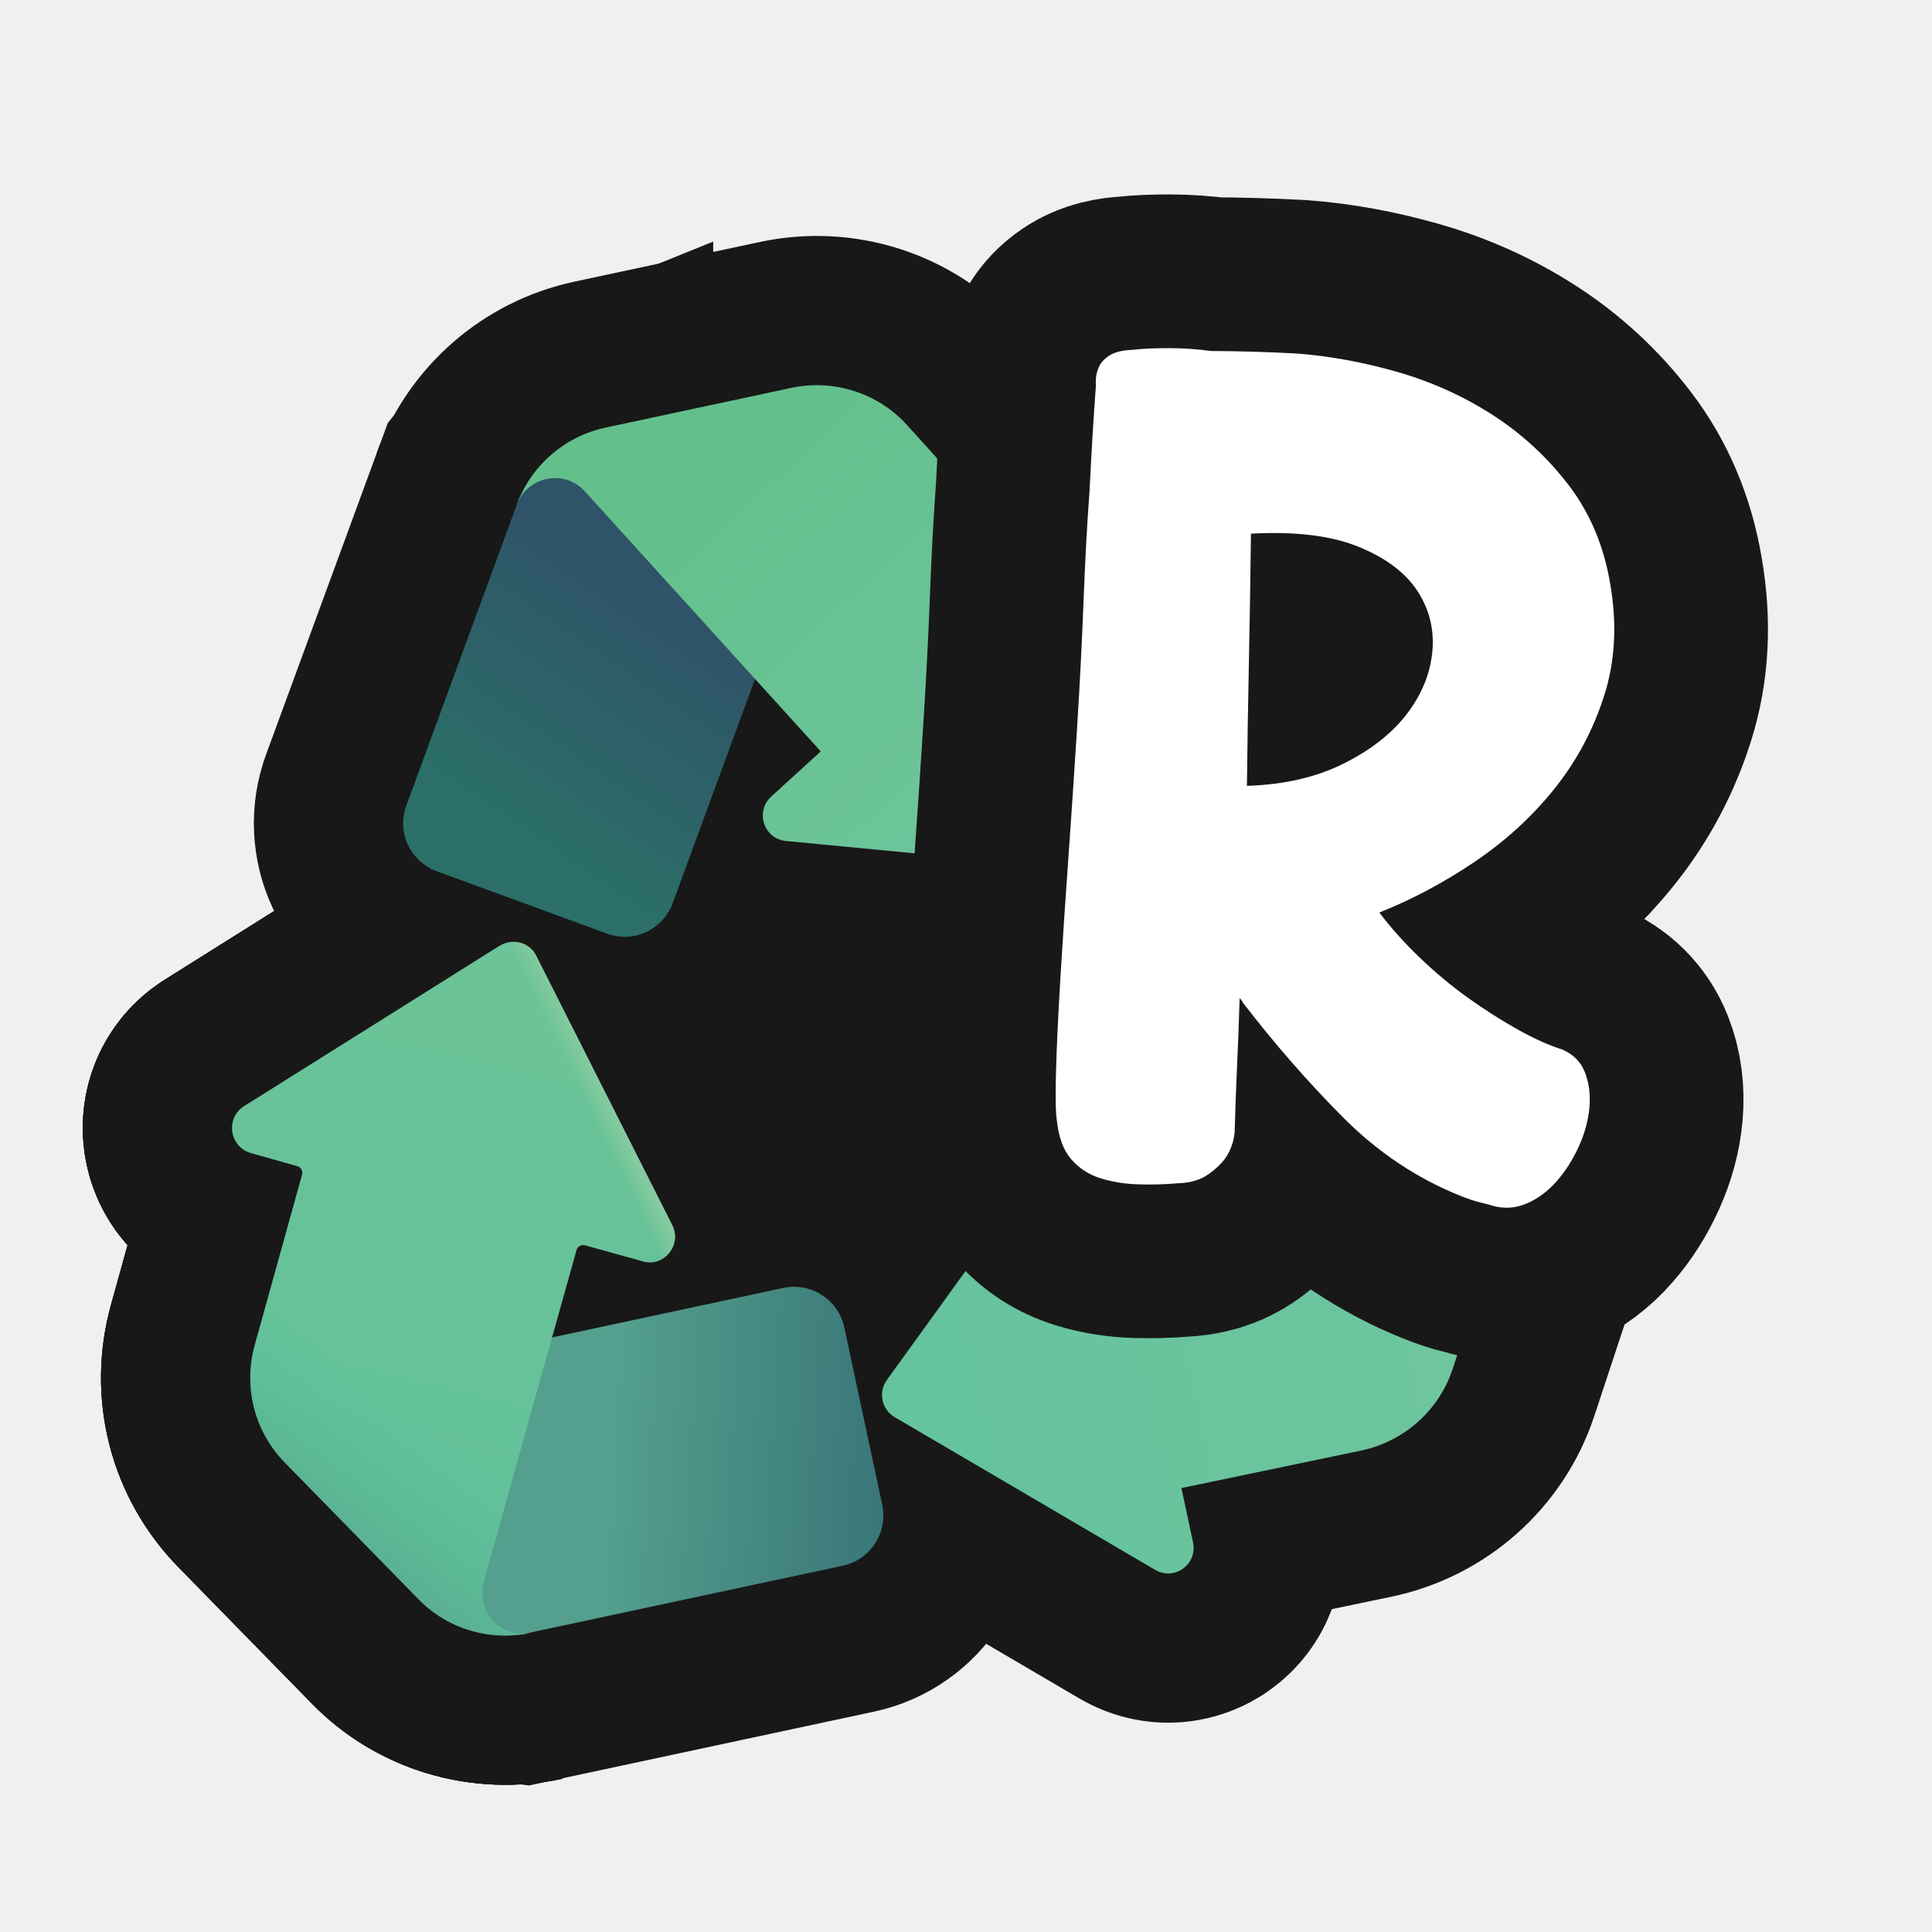
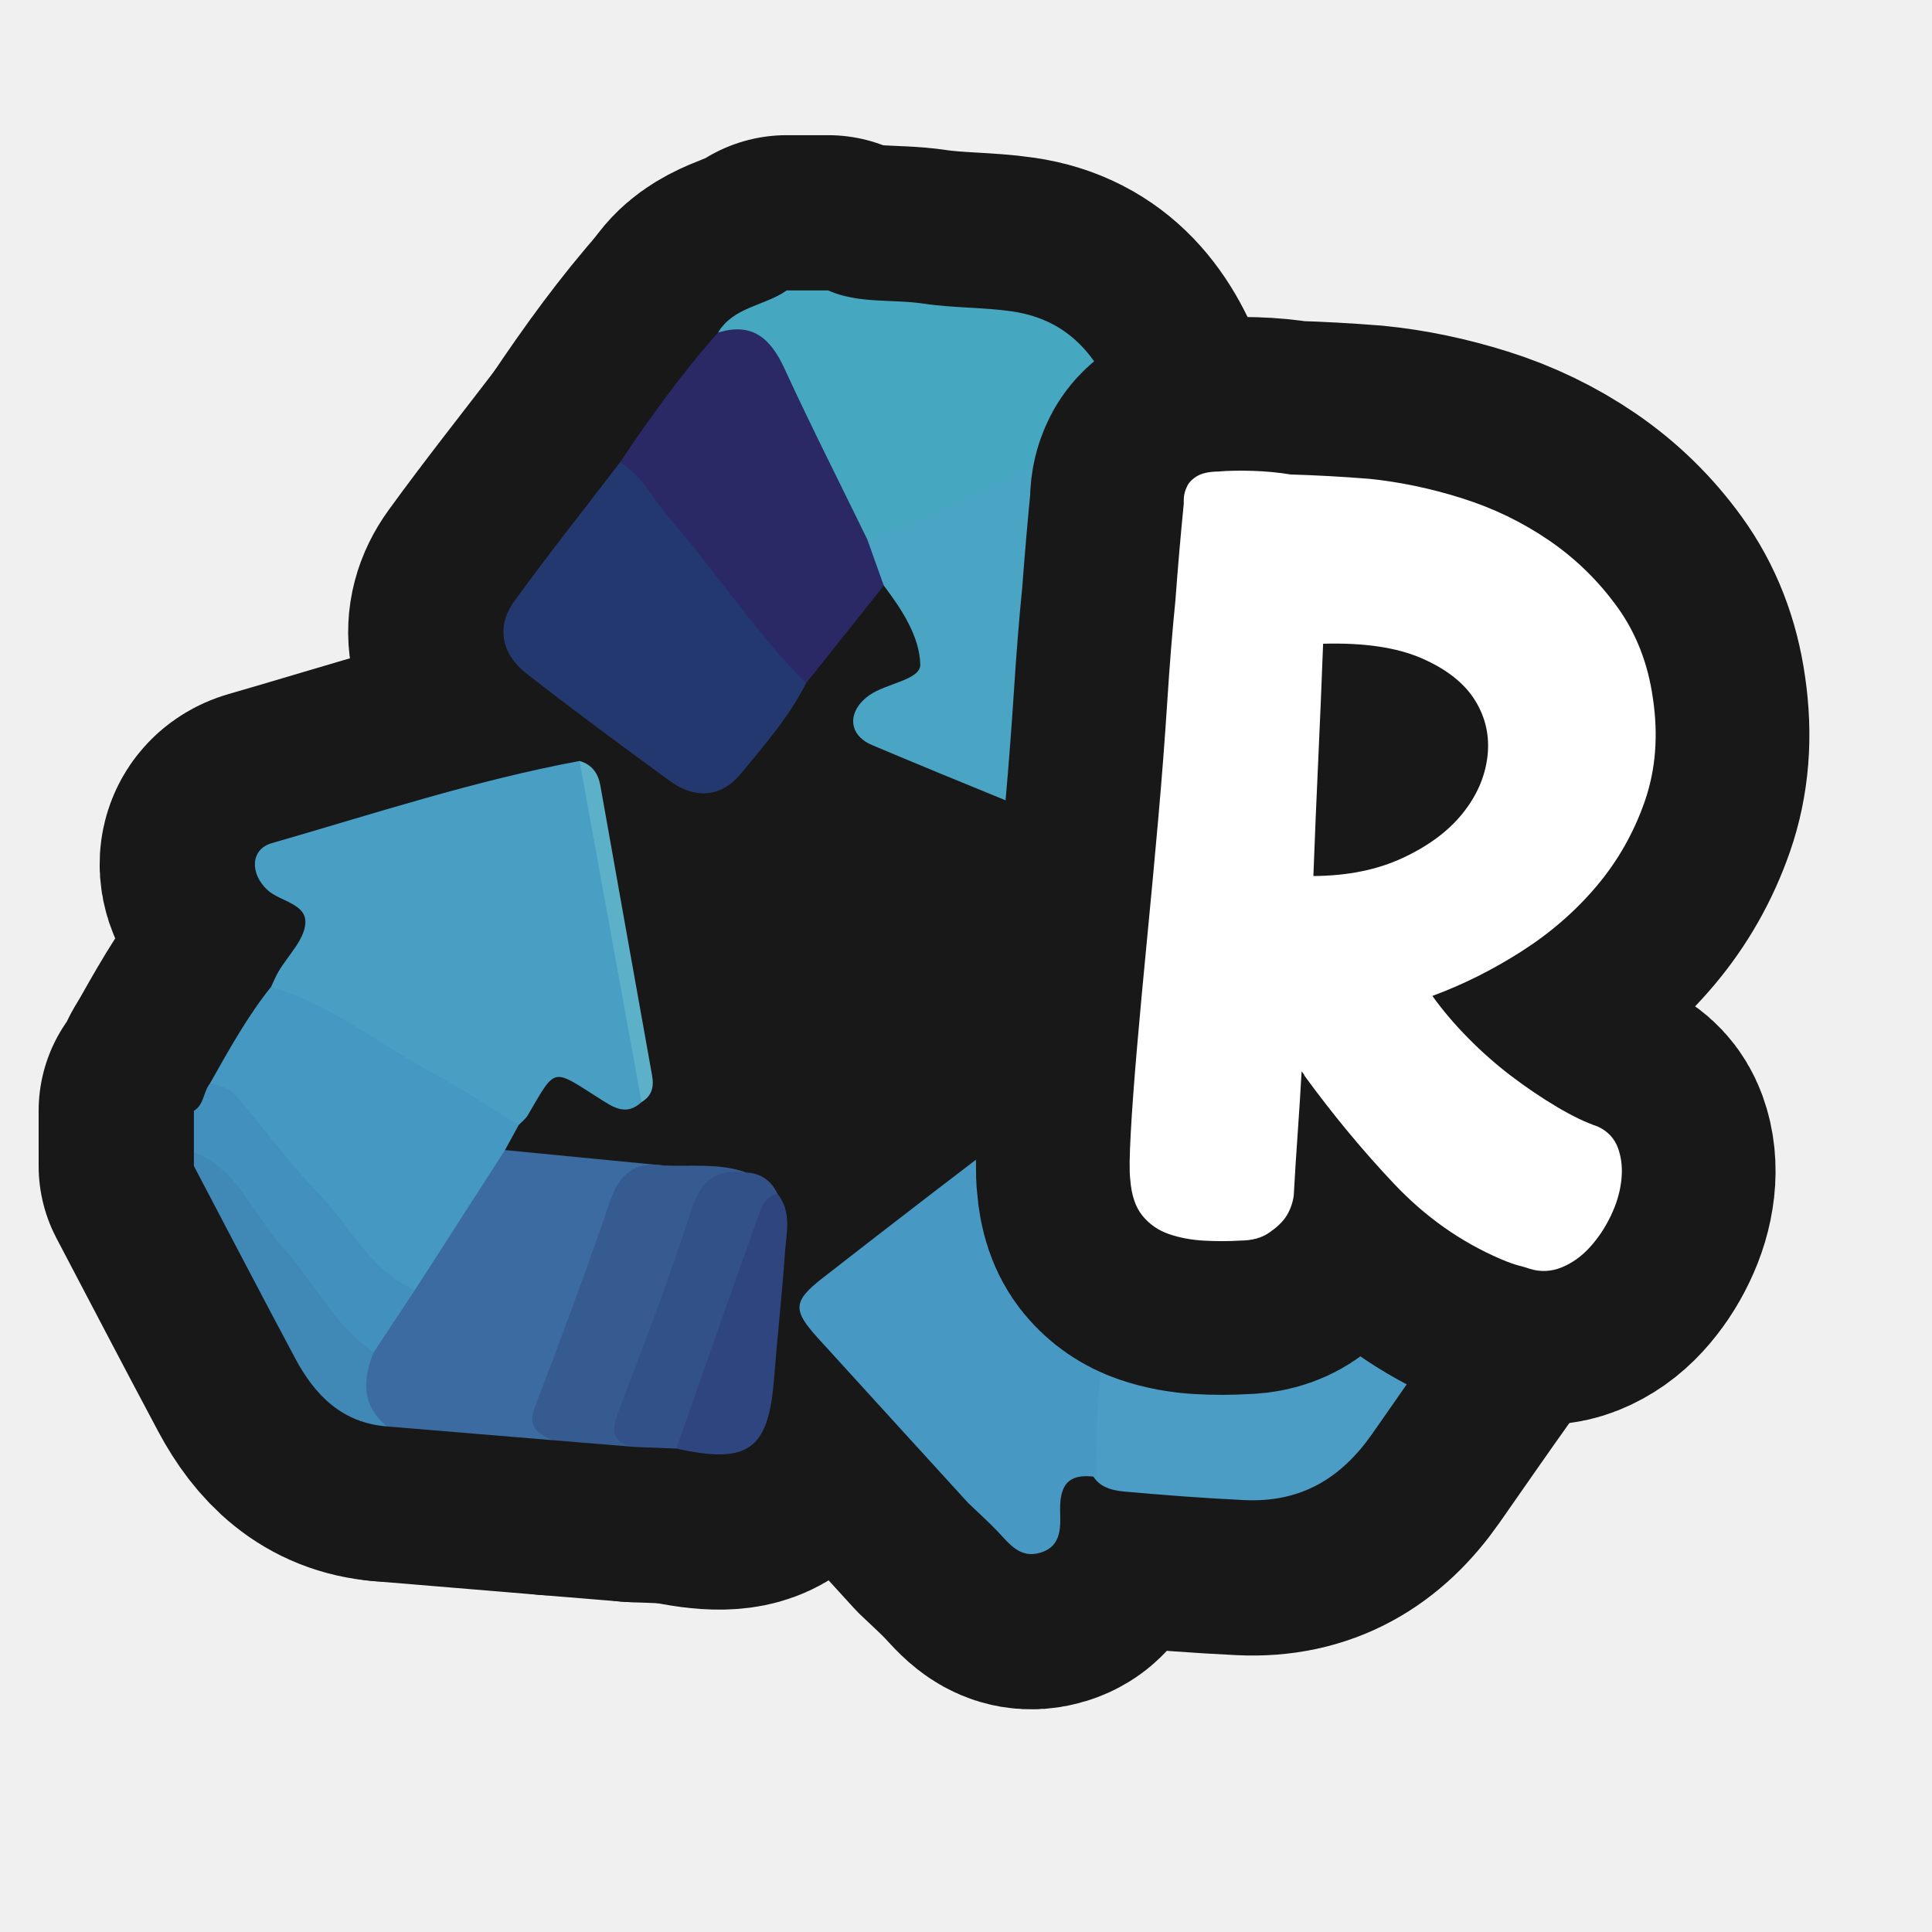
- <svg xmlns="http://www.w3.org/2000/svg" xmlns:xlink="http://www.w3.org/1999/xlink" id="Pattern" viewBox="0 0 280 280">
-   <defs>
-     <linearGradient id="linear-gradient" x1="4925.562" y1="-1958.932" x2="4973.673" y2="-1972.319" gradientTransform="translate(-5137.866 -673.9246) rotate(-12.07532) scale(1 -1)" gradientUnits="userSpaceOnUse">
-       <stop offset="0" stop-color="#549f8d" />
-       <stop offset="1" stop-color="#326c73" />
-     </linearGradient>
-     <linearGradient id="linear-gradient-2" x1="5044.438" y1="-1944.42" x2="5019.26" y2="-1890.804" gradientTransform="translate(-5137.866 -673.9246) rotate(-12.07532) scale(1 -1)" gradientUnits="userSpaceOnUse">
-       <stop offset="0" stop-color="#1f6d53" />
-       <stop offset="1" stop-color="#318371" />
-     </linearGradient>
-     <linearGradient id="linear-gradient-3" x1="4967.356" y1="-1831.598" x2="4930.54" y2="-1866.322" gradientTransform="translate(-5137.866 -673.9246) rotate(-12.07532) scale(1 -1)" gradientUnits="userSpaceOnUse">
-       <stop offset=".215" stop-color="#2f5368" />
-       <stop offset="1" stop-color="#2b6f68" />
-     </linearGradient>
-     <linearGradient id="linear-gradient-4" x1="4924.145" y1="-1888.905" x2="4887.117" y2="-1966.514" gradientTransform="translate(-5137.866 -673.9246) rotate(-12.07532) scale(1 -1)" gradientUnits="userSpaceOnUse">
-       <stop offset="0" stop-color="#6cc397" />
-       <stop offset="1" stop-color="#61c19b" />
-     </linearGradient>
-     <linearGradient id="linear-gradient-5" x1="4873.748" y1="-1959.021" x2="4893.891" y2="-1941.85" gradientTransform="translate(-5137.866 -673.9246) rotate(-12.07532) scale(1 -1)" gradientUnits="userSpaceOnUse">
-       <stop offset="0" stop-color="#5ba48b" />
-       <stop offset="1" stop-color="#53be98" stop-opacity="0" />
-     </linearGradient>
-     <linearGradient id="linear-gradient-6" x1="4941.721" y1="-1926.143" x2="4937.5" y2="-1927.18" gradientTransform="translate(-5137.866 -673.9246) rotate(-12.07532) scale(1 -1)" gradientUnits="userSpaceOnUse">
-       <stop offset=".263" stop-color="#85cb9e" />
-       <stop offset="1" stop-color="#85cb9e" stop-opacity="0" />
-     </linearGradient>
-     <linearGradient id="linear-gradient-7" x1="5053.334" y1="-1959.169" x2="4975.429" y2="-1959.169" gradientTransform="translate(-5137.866 -673.9246) rotate(-12.07532) scale(1 -1)" gradientUnits="userSpaceOnUse">
-       <stop offset="0" stop-color="#6fc59e" />
-       <stop offset="1" stop-color="#65c39e" />
-     </linearGradient>
-     <linearGradient id="linear-gradient-8" x1="5011.461" y1="-1885.103" x2="4971.821" y2="-1818.577" gradientTransform="translate(-5137.866 -673.9246) rotate(-12.07532) scale(1 -1)" gradientUnits="userSpaceOnUse">
-       <stop offset="0" stop-color="#6fc59e" />
-       <stop offset="1" stop-color="#63c08b" />
-     </linearGradient>
-   </defs>
+ <svg xmlns="http://www.w3.org/2000/svg" xmlns:xlink="http://www.w3.org/1999/xlink" id="Pattern" width="280" height="280" viewBox="0 0 280 280">
  <a xlink:href="https://www.notion.so/dmmnotes/reorganisation-18520766049a40c08e83899719c94f1d?pvs=4">
    <g>
-       <g id="symbol_recycling" data-name="symbol recycling">
+       <a xlink:href="https://www.notion.so/dmmnotes/Reorganisation-18520766049a40c08e83899719c94f1d?pvs=4">
        <g>
-           <path d="M74.216,195.136l-6.124,38.89,3.089,2.283,4.497.544,46.474-9.942c3.993-.854,6.566-4.827,5.711-8.82l-5.503-25.724c-.854-3.993-4.827-6.566-8.82-5.711l-39.34,8.416.014.065Z" fill="none" stroke="#181818" stroke-width="43.261" />
-           <path d="M180.409,177.004l37.368-12.512.553-3.815-1.607-4.311-30.24-36.724c-2.589-3.143-7.283-3.644-10.477-.976l-20.31,16.735c-3.143,2.589-3.644,7.283-.976,10.477l25.689,31.126Z" fill="none" stroke="#181818" stroke-width="43.261" />
-           <path d="M81.735,67.096l29.65,25.966-13.884,37.812c-1.432,3.866-5.659,5.865-9.525,4.433l-24.658-9.031c-3.866-1.432-5.865-5.659-4.433-9.525l16.392-44.646,2.867-3.557,3.591-1.453Z" fill="none" stroke="#181818" stroke-width="43.261" />
          <g>
-             <path d="M97.43,177.575l-19.716-39.044c-.972-1.983-3.436-2.619-5.311-1.465l-37.054,23.26c-2.707,1.743-2.101,5.857.97,6.775l6.76,1.909c.532.15.843.703.695,1.235l-6.847,24.654c-1.704,6.114-.042,12.604,4.417,17.127l19.274,19.698c4.22,4.368,10.428,6.189,16.385,4.914-3.207.686-6.306-1.321-6.992-4.528-.21-.982-.144-1.954.08-2.824l13.463-48.109c.149-.534.703-.845,1.236-.696l8.351,2.324c3.071.917,5.718-2.387,4.289-5.23Z" fill="none" stroke="#181818" stroke-width="43.261" />
-             <path d="M97.43,177.575l-19.716-39.044c-.972-1.983-3.436-2.619-5.311-1.465l-37.054,23.26c-2.707,1.743-2.101,5.857.97,6.775l6.76,1.909c.532.15.843.703.695,1.235l-6.847,24.654c-1.704,6.114-.042,12.604,4.417,17.127l19.274,19.698c4.22,4.368,10.428,6.189,16.385,4.914-3.207.686-6.306-1.321-6.992-4.528-.21-.982-.144-1.954.08-2.824l13.463-48.109c.149-.534.703-.845,1.236-.696l8.351,2.324c3.071.917,5.718-2.387,4.289-5.23Z" fill="none" stroke="#181818" stroke-width="43.261" />
-             <path d="M97.43,177.575l-19.716-39.044c-.972-1.983-3.436-2.619-5.311-1.465l-37.054,23.26c-2.707,1.743-2.101,5.857.97,6.775l6.76,1.909c.532.15.843.703.695,1.235l-6.847,24.654c-1.704,6.114-.042,12.604,4.417,17.127l19.274,19.698c4.22,4.368,10.428,6.189,16.385,4.914-3.207.686-6.306-1.321-6.992-4.528-.21-.982-.144-1.954.08-2.824l13.463-48.109c.149-.534.703-.845,1.236-.696l8.351,2.324c3.071.917,5.718-2.387,4.289-5.23Z" fill="none" stroke="#181818" stroke-width="43.261" />
+             <g>
+               <path d="M160.004,173.156l11.005.751c4.353-2.076,8.843-.4,13.162-.084,5.598.41,11.255.478,16.823,1.445,5.781,1.004,10.921.445,13.124-6.21,1.815,1.196-.047,3.735,1.797,4.921v5.995c-1.077,4.797-3.646,8.79-6.466,12.742-3.573,5.005-7.067,10.073-10.596,15.111-4.465,6.376-10.272,9.974-18.54,9.577-5.813-.279-11.597-.717-17.384-1.238-2.07-.187-3.937-.752-4.86-2.897-1.679-6.814.016-13.578.543-20.314.517-6.596.473-13.234,1.39-19.798Z" fill="none" stroke="#181818" stroke-linecap="round" stroke-linejoin="round" stroke-width="45" />
+               <path d="M104.059,48.205c2.259-3.765,6.773-3.857,9.957-6.115h5.994c4.443,1.963,9.269,1.228,13.895,1.921,4.231.634,8.576.505,12.81,1.124,8.585,1.255,12.959,7.151,15.549,14.815-.609,2.062-2.169,3.307-3.937,4.226-9.063,4.711-18.176,9.328-27.433,13.649-1.484.693-3.064,1.245-4.776.982-2.194-.624-2.797-2.636-3.743-4.337-3.211-5.773-5.514-11.976-8.42-17.898-2.124-4.329-4.545-7.998-9.895-8.366Z" fill="none" stroke="#181818" stroke-linecap="round" stroke-linejoin="round" stroke-width="45" />
+               <path d="M28.1,160.989c1.496-.899,1.354-2.759,2.327-3.964,2.877-1.458,4.278.768,5.698,2.464,6.16,7.358,12.635,14.446,18.699,21.881,1.688,2.069,4.197,3.257,5.585,5.589-.621,4.084-2.693,7.234-6.127,9.507-3.574-.435-5.158-3.383-7.119-5.775-6.428-7.843-11.901-16.453-19.064-23.707v-5.995Z" fill="none" stroke="#181818" stroke-linecap="round" stroke-linejoin="round" stroke-width="45" />
+               <path d="M28.1,166.984c6.491,2.545,8.61,9.179,12.876,13.804,4.548,4.93,7.433,11.305,13.171,15.21.466,3.61.525,7.295,1.945,10.732-6.481-.505-10.439-4.488-13.293-9.834-4.952-9.276-9.805-18.606-14.699-27.913-0-.666-0-1.332-0-1.998Z" fill="none" stroke="#181818" stroke-linecap="round" stroke-linejoin="round" stroke-width="45" />
+               <path d="M125.686,78.163c12.897-4.655,24.982-10.941,36.578-18.213,2.507,5.028,5.16,9.992,7.463,15.112,1.295,2.878,2.711,3.853,5.602,2.043,1.381-.864,3.03-1.753,4.582-1.799,3.496-.102,4.81,2.259,3.929,5.307-3.956,13.678-8.08,27.309-12.213,40.935-.977,3.22-3.708,3.319-6.116,2.366-13.091-5.181-26.145-10.462-39.119-15.93-3.615-1.523-3.593-5.042-.309-7.29,2.439-1.67,7.341-2.191,7.291-4.371-.094-4.072-2.669-7.999-5.285-11.455-1.786-1.881-3.106-3.93-2.402-6.704Z" fill="none" stroke="#181818" stroke-linecap="round" stroke-linejoin="round" stroke-width="45" />
+               <path d="M92.98,159.721c-2.31,2.16-4.262.638-6.239-.609-6.755-4.26-6.13-4.551-10.239,2.499-.32.55-.879.96-1.327,1.435-3.547.46-5.648-2.362-8.257-3.845-9.279-5.271-18.615-10.458-27.631-16.182.358-.743.665-1.516,1.082-2.225,1.345-2.288,3.632-4.462,3.873-6.85.303-3-3.614-3.246-5.475-4.953-2.557-2.346-2.499-5.894.604-6.788,14.795-4.259,29.445-9.094,44.624-11.917,2.604,3.919,2.28,8.583,3.219,12.914,2.385,10.996,4.135,22.114,6.074,33.195.197,1.125.535,2.286-.307,3.325Z" fill="none" stroke="#181818" stroke-linecap="round" stroke-linejoin="round" stroke-width="45" />
+               <path d="M158.978,214.069c-3.627-.549-5.378.577-5.338,4.675.021,2.166.417,5.277-2.813,6.269-2.993.919-4.515-1.251-6.233-3.057-1.364-1.435-2.846-2.757-4.275-4.129-7.246-7.951-14.502-15.894-21.738-23.856-3.72-4.093-3.712-5.355.661-8.769,10.445-8.155,20.978-16.198,31.498-24.256,1.577-1.208,3.235-2.492,5.41-1.292,2.142,1.181,1.998,3.244,1.928,5.247-.069,1.988-.011,4.002-.331,5.952-.334,2.039.891,2.143,2.257,2.302,1.211,1.782.967,3.808.965,5.79-.011,11.745-2.594,23.344-1.991,35.124Z" fill="none" stroke="#181818" stroke-linecap="round" stroke-linejoin="round" stroke-width="45" />
+               <path d="M116.826,99.014c-2.478,4.898-6.072,9.031-9.527,13.194-2.812,3.388-6.629,3.605-10.233.969-6.962-5.09-13.905-10.211-20.707-15.51-3.742-2.915-4.47-6.885-1.824-10.534,4.952-6.827,10.204-13.437,15.332-20.137,1.598-.662,2.535.42,3.342,1.43,7.649,9.568,15.447,19.018,22.886,28.753.41.537.535,1.204.732,1.835Z" fill="none" stroke="#181818" stroke-linecap="round" stroke-linejoin="round" stroke-width="45" />
+               <path d="M116.826,99.014c-7.363-7.356-13.023-16.121-19.826-23.936-2.358-2.709-3.895-6.154-7.134-8.083,4.372-6.535,8.969-12.901,14.194-18.791,4.961-1.539,7.614.832,9.611,5.166,3.842,8.339,7.993,16.536,12.016,24.792.8,2.236,1.6,4.471,2.401,6.705-3.753,4.714-7.507,9.43-11.261,14.145Z" fill="none" stroke="#181818" stroke-linecap="round" stroke-linejoin="round" stroke-width="45" />
+               <path d="M39.286,143.019c8.88,2.621,16.005,8.543,24.006,12.816,4.081,2.179,7.929,4.794,11.882,7.211-.662,1.211-1.325,2.422-1.988,3.633.735,1.45-.243,2.518-.86,3.631-2.795,5.039-6.281,9.645-9.201,14.611-.626,1.065-1.339,2.365-3.013,2.066-6.452-2.831-9.325-9.269-13.904-13.973-4.258-4.374-7.864-9.38-11.834-14.041-.981-1.152-2.422-1.722-3.948-1.948,2.727-4.812,5.382-9.669,8.859-14.006Z" fill="none" stroke="#181818" stroke-linecap="round" stroke-linejoin="round" stroke-width="45" />
+               <path d="M60.113,186.987c4.357-6.769,8.715-13.539,13.073-20.308,7.657.744,15.314,1.489,22.97,2.233-4.569,1.465-6.4,5.009-7.765,9.323-2.451,7.743-5.354,15.346-8.324,22.907-1.042,2.652-1.218,5.042-.046,7.576-7.976-.662-15.953-1.325-23.929-1.987-3.702-3.024-3.544-6.748-1.945-10.733,1.989-3.003,3.978-6.007,5.967-9.01Z" fill="none" stroke="#181818" stroke-linecap="round" stroke-linejoin="round" stroke-width="45" />
+               <path d="M169.042,167.985c-3.083-6.154-5.802-12.461-8.006-18.985,1.022-1.661,2.734-2.321,4.416-2.991,9.64-3.842,19.444-7.251,29.115-11.012,1.664-.647,3.432-1.392,5.135.021,2.657,6.328,5.314,12.656,7.971,18.984-6.769,3.9-14.387,5.698-21.536,8.663-4.272,1.772-8.67,3.243-12.921,5.086-1.33.577-2.715,1.402-4.174.234Z" fill="none" stroke="#181818" stroke-linecap="round" stroke-linejoin="round" stroke-width="45" />
+               <path d="M169.042,167.985c11.28-4.323,22.573-8.61,33.823-13.009,1.59-.622,3.115-1.085,4.807-.974,2.148,5.017,4.296,10.034,6.445,15.053-.224,7.02-1.312,8.331-8.16,7.861-11.663-.801-23.301-1.985-34.949-3.009-.656-1.974-1.311-3.948-1.967-5.922Z" fill="none" stroke="#181818" stroke-linecap="round" stroke-linejoin="round" stroke-width="45" />
+               <path d="M199.702,135.019c-12.417,3.559-24.275,8.648-36.312,13.249-.766.293-1.569.49-2.354.732-1.037-2.246-2.29-4.42-3.066-6.752-1.485-4.466-.019-7.963,4.28-9.851,7.748-3.402,15.554-6.682,23.419-9.803,5.116-2.03,8.673-.436,10.923,4.587,1.148,2.562,2.079,5.222,3.109,7.837Z" fill="none" stroke="#181818" stroke-linecap="round" stroke-linejoin="round" stroke-width="45" />
+               <path d="M80.021,208.717c-2.035-.948-3.616-1.869-2.512-4.759,3.759-9.841,7.442-19.716,10.84-29.686,1.369-4.018,3.526-6.014,7.808-5.361,4.009.179,8.08-.384,11.986,1.013-4.569,1.388-6.592,4.809-8.016,9.139-2.754,8.377-5.973,16.6-8.984,24.892-.838,2.307-.53,3.994.857,5.746-3.993-.328-7.986-.656-11.979-.984Z" fill="none" stroke="#181818" stroke-linecap="round" stroke-linejoin="round" stroke-width="45" />
+               <path d="M92,209.701c-3.196-.54-3.535-2.12-2.415-5.038,3.741-9.742,7.467-19.505,10.658-29.434,1.394-4.339,3.727-5.824,7.899-5.304,2.131.115,3.631,1.158,4.532,3.082-4.27,10.654-8.009,21.505-11.928,32.289-.623,1.714-1.062,3.534-2.713,4.646-2.011-.08-4.022-.16-6.033-.24Z" fill="none" stroke="#181818" stroke-linecap="round" stroke-linejoin="round" stroke-width="45" />
+               <path d="M98.033,209.942c3.887-11.087,7.738-22.188,11.707-33.245.523-1.458.897-3.312,2.935-3.69,2.122,2.635,1.283,5.693,1.085,8.587-.417,6.079-1.103,12.138-1.578,18.213-.806,10.321-3.71,12.429-14.148,10.135Z" fill="none" stroke="#181818" stroke-linecap="round" stroke-linejoin="round" stroke-width="45" />
+               <path d="M92.98,159.721c-2.995-16.478-5.99-32.957-8.986-49.435,1.802.514,2.697,1.782,3.015,3.565,2.493,14.015,4.987,28.029,7.5,42.04.293,1.632-.035,2.946-1.529,3.829Z" fill="none" stroke="#181818" stroke-linecap="round" stroke-linejoin="round" stroke-width="45" />
+             </g>
+             <circle cx="124.805" cy="140.586" r="18.767" fill="none" stroke="#181818" stroke-linecap="round" stroke-linejoin="round" stroke-width="45" />
          </g>
-           <path d="M215.989,155.497c2.042,2.507,1.737,6.2-.821,8.321-.753.64-1.627,1.033-2.544,1.229l-49.869,10.395-1.965-9.505c-.672-3.142-4.767-4.046-6.662-1.381l-25.613,35.462c-1.263,1.776-.731,4.263,1.148,5.367l37.725,22.117c2.819,1.656,6.199-.779,5.513-3.986l-1.68-7.855,26.08-5.442c6.153-1.316,11.227-5.756,13.221-11.796l8.644-26.15c1.919-5.75.705-12.062-3.178-16.775Z" fill="none" stroke="#181818" stroke-width="43.261" />
-           <path d="M149.342,81.383l5.967-5.384c2.413-2.159,6.256-.517,6.245,2.634l-.019,43.745c-.01,2.193-1.904,3.898-4.073,3.678l-43.538-4.171c-3.207-.272-4.547-4.298-2.134-6.457l7.16-6.529-34.219-37.721c-.626-.687-1.421-1.202-2.318-1.558-3.034-1.062-6.4.479-7.528,3.527,2.078-5.647,6.918-9.9,12.874-11.174l26.903-5.755c6.153-1.316,12.613.724,16.838,5.434l17.843,19.73Z" fill="none" stroke="#181818" stroke-width="43.261" />
+           <g>
+             <g>
+               <path d="M160.004,173.156l11.005.751c4.353-2.076,8.843-.4,13.162-.084,5.598.41,11.255.478,16.823,1.445,5.781,1.004,10.921.445,13.124-6.21,1.815,1.196-.047,3.735,1.797,4.921v5.995c-1.077,4.797-3.646,8.79-6.466,12.742-3.573,5.005-7.067,10.073-10.596,15.111-4.465,6.376-10.272,9.974-18.54,9.577-5.813-.279-11.597-.717-17.384-1.238-2.07-.187-3.937-.752-4.86-2.897-1.679-6.814.016-13.578.543-20.314.517-6.596.473-13.234,1.39-19.798Z" fill="#4b9dc5" stroke-width="0" />
+               <path d="M104.059,48.205c2.259-3.765,6.773-3.857,9.957-6.115h5.994c4.443,1.963,9.269,1.228,13.895,1.921,4.231.634,8.576.505,12.81,1.124,8.585,1.255,12.959,7.151,15.549,14.815-.609,2.062-2.169,3.307-3.937,4.226-9.063,4.711-18.176,9.328-27.433,13.649-1.484.693-3.064,1.245-4.776.982-2.194-.624-2.797-2.636-3.743-4.337-3.211-5.773-5.514-11.976-8.42-17.898-2.124-4.329-4.545-7.998-9.895-8.366Z" fill="#45a8c0" stroke-width="0" />
+               <path d="M28.1,160.989c1.496-.899,1.354-2.759,2.327-3.964,2.877-1.458,4.278.768,5.698,2.464,6.16,7.358,12.635,14.446,18.699,21.881,1.688,2.069,4.197,3.257,5.585,5.589-.621,4.084-2.693,7.234-6.127,9.507-3.574-.435-5.158-3.383-7.119-5.775-6.428-7.843-11.901-16.453-19.064-23.707v-5.995Z" fill="#4290bd" stroke-width="0" />
+               <path d="M28.1,166.984c6.491,2.545,8.61,9.179,12.876,13.804,4.548,4.93,7.433,11.305,13.171,15.21.466,3.61.525,7.295,1.945,10.732-6.481-.505-10.439-4.488-13.293-9.834-4.952-9.276-9.805-18.606-14.699-27.913-0-.666-0-1.332-0-1.998Z" fill="#4088b6" stroke-width="0" />
+               <path d="M125.686,78.163c12.897-4.655,24.982-10.941,36.578-18.213,2.507,5.028,5.16,9.992,7.463,15.112,1.295,2.878,2.711,3.853,5.602,2.043,1.381-.864,3.03-1.753,4.582-1.799,3.496-.102,4.81,2.259,3.929,5.307-3.956,13.678-8.08,27.309-12.213,40.935-.977,3.22-3.708,3.319-6.116,2.366-13.091-5.181-26.145-10.462-39.119-15.93-3.615-1.523-3.593-5.042-.309-7.29,2.439-1.67,7.341-2.191,7.291-4.371-.094-4.072-2.669-7.999-5.285-11.455-1.786-1.881-3.106-3.93-2.402-6.704Z" fill="#4aa4c3" stroke-width="0" />
+               <path d="M92.98,159.721c-2.31,2.16-4.262.638-6.239-.609-6.755-4.26-6.13-4.551-10.239,2.499-.32.55-.879.96-1.327,1.435-3.547.46-5.648-2.362-8.257-3.845-9.279-5.271-18.615-10.458-27.631-16.182.358-.743.665-1.516,1.082-2.225,1.345-2.288,3.632-4.462,3.873-6.85.303-3-3.614-3.246-5.475-4.953-2.557-2.346-2.499-5.894.604-6.788,14.795-4.259,29.445-9.094,44.624-11.917,2.604,3.919,2.28,8.583,3.219,12.914,2.385,10.996,4.135,22.114,6.074,33.195.197,1.125.535,2.286-.307,3.325Z" fill="#499fc3" stroke-width="0" />
+               <path d="M158.978,214.069c-3.627-.549-5.378.577-5.338,4.675.021,2.166.417,5.277-2.813,6.269-2.993.919-4.515-1.251-6.233-3.057-1.364-1.435-2.846-2.757-4.275-4.129-7.246-7.951-14.502-15.894-21.738-23.856-3.72-4.093-3.712-5.355.661-8.769,10.445-8.155,20.978-16.198,31.498-24.256,1.577-1.208,3.235-2.492,5.41-1.292,2.142,1.181,1.998,3.244,1.928,5.247-.069,1.988-.011,4.002-.331,5.952-.334,2.039.891,2.143,2.257,2.302,1.211,1.782.967,3.808.965,5.79-.011,11.745-2.594,23.344-1.991,35.124Z" fill="#4898c4" stroke-width="0" />
+               <path d="M116.826,99.014c-2.478,4.898-6.072,9.031-9.527,13.194-2.812,3.388-6.629,3.605-10.233.969-6.962-5.09-13.905-10.211-20.707-15.51-3.742-2.915-4.47-6.885-1.824-10.534,4.952-6.827,10.204-13.437,15.332-20.137,1.598-.662,2.535.42,3.342,1.43,7.649,9.568,15.447,19.018,22.886,28.753.41.537.535,1.204.732,1.835Z" fill="#23386e" stroke-width="0" />
+               <path d="M116.826,99.014c-7.363-7.356-13.023-16.121-19.826-23.936-2.358-2.709-3.895-6.154-7.134-8.083,4.372-6.535,8.969-12.901,14.194-18.791,4.961-1.539,7.614.832,9.611,5.166,3.842,8.339,7.993,16.536,12.016,24.792.8,2.236,1.6,4.471,2.401,6.705-3.753,4.714-7.507,9.43-11.261,14.145Z" fill="#2a2966" stroke-width="0" />
+               <path d="M39.286,143.019c8.88,2.621,16.005,8.543,24.006,12.816,4.081,2.179,7.929,4.794,11.882,7.211-.662,1.211-1.325,2.422-1.988,3.633.735,1.45-.243,2.518-.86,3.631-2.795,5.039-6.281,9.645-9.201,14.611-.626,1.065-1.339,2.365-3.013,2.066-6.452-2.831-9.325-9.269-13.904-13.973-4.258-4.374-7.864-9.38-11.834-14.041-.981-1.152-2.422-1.722-3.948-1.948,2.727-4.812,5.382-9.669,8.859-14.006Z" fill="#4598c2" stroke-width="0" />
+               <path d="M60.113,186.987c4.357-6.769,8.715-13.539,13.073-20.308,7.657.744,15.314,1.489,22.97,2.233-4.569,1.465-6.4,5.009-7.765,9.323-2.451,7.743-5.354,15.346-8.324,22.907-1.042,2.652-1.218,5.042-.046,7.576-7.976-.662-15.953-1.325-23.929-1.987-3.702-3.024-3.544-6.748-1.945-10.733,1.989-3.003,3.978-6.007,5.967-9.01Z" fill="#3b6ba0" stroke-width="0" />
+               <path d="M169.042,167.985c-3.083-6.154-5.802-12.461-8.006-18.985,1.022-1.661,2.734-2.321,4.416-2.991,9.64-3.842,19.444-7.251,29.115-11.012,1.664-.647,3.432-1.392,5.135.021,2.657,6.328,5.314,12.656,7.971,18.984-6.769,3.9-14.387,5.698-21.536,8.663-4.272,1.772-8.67,3.243-12.921,5.086-1.33.577-2.715,1.402-4.174.234Z" fill="#17497a" stroke-width="0" />
+               <path d="M169.042,167.985c11.28-4.323,22.573-8.61,33.823-13.009,1.59-.622,3.115-1.085,4.807-.974,2.148,5.017,4.296,10.034,6.445,15.053-.224,7.02-1.312,8.331-8.16,7.861-11.663-.801-23.301-1.985-34.949-3.009-.656-1.974-1.311-3.948-1.967-5.922Z" fill="#114772" stroke-width="0" />
+               <path d="M199.702,135.019c-12.417,3.559-24.275,8.648-36.312,13.249-.766.293-1.569.49-2.354.732-1.037-2.246-2.29-4.42-3.066-6.752-1.485-4.466-.019-7.963,4.28-9.851,7.748-3.402,15.554-6.682,23.419-9.803,5.116-2.03,8.673-.436,10.923,4.587,1.148,2.562,2.079,5.222,3.109,7.837Z" fill="#1c4b81" stroke-width="0" />
+               <path d="M80.021,208.717c-2.035-.948-3.616-1.869-2.512-4.759,3.759-9.841,7.442-19.716,10.84-29.686,1.369-4.018,3.526-6.014,7.808-5.361,4.009.179,8.08-.384,11.986,1.013-4.569,1.388-6.592,4.809-8.016,9.139-2.754,8.377-5.973,16.6-8.984,24.892-.838,2.307-.53,3.994.857,5.746-3.993-.328-7.986-.656-11.979-.984Z" fill="#355b91" stroke-width="0" />
+               <path d="M92,209.701c-3.196-.54-3.535-2.12-2.415-5.038,3.741-9.742,7.467-19.505,10.658-29.434,1.394-4.339,3.727-5.824,7.899-5.304,2.131.115,3.631,1.158,4.532,3.082-4.27,10.654-8.009,21.505-11.928,32.289-.623,1.714-1.062,3.534-2.713,4.646-2.011-.08-4.022-.16-6.033-.24Z" fill="#325189" stroke-width="0" />
+               <path d="M98.033,209.942c3.887-11.087,7.738-22.188,11.707-33.245.523-1.458.897-3.312,2.935-3.69,2.122,2.635,1.283,5.693,1.085,8.587-.417,6.079-1.103,12.138-1.578,18.213-.806,10.321-3.71,12.429-14.148,10.135Z" fill="#2f4580" stroke-width="0" />
+               <path d="M92.98,159.721c-2.995-16.478-5.99-32.957-8.986-49.435,1.802.514,2.697,1.782,3.015,3.565,2.493,14.015,4.987,28.029,7.5,42.04.293,1.632-.035,2.946-1.529,3.829Z" fill="#5cb1c8" stroke-width="0" />
+             </g>
+             <circle cx="124.805" cy="140.586" r="18.767" fill="#181818" stroke-width="0" />
+           </g>
        </g>
-         <g>
-           <path d="M74.216,195.136l-6.124,38.89,3.089,2.283,4.497.544,46.474-9.942c3.993-.854,6.566-4.827,5.711-8.82l-5.503-25.724c-.854-3.993-4.827-6.566-8.82-5.711l-39.34,8.416.014.065Z" fill="url(#linear-gradient)" stroke-width="0" />
-           <path d="M180.409,177.004l37.368-12.512.553-3.815-1.607-4.311-30.24-36.724c-2.589-3.143-7.283-3.644-10.477-.976l-20.31,16.735c-3.143,2.589-3.644,7.283-.976,10.477l25.689,31.126Z" fill="url(#linear-gradient-2)" stroke-width="0" />
-           <path d="M81.735,67.096l29.65,25.966-13.884,37.812c-1.432,3.866-5.659,5.865-9.525,4.433l-24.658-9.031c-3.866-1.432-5.865-5.659-4.433-9.525l16.392-44.646,2.867-3.557,3.591-1.453Z" fill="url(#linear-gradient-3)" stroke-width="0" />
-           <g>
-             <path d="M97.43,177.575l-19.716-39.044c-.972-1.983-3.436-2.619-5.311-1.465l-37.054,23.26c-2.707,1.743-2.101,5.857.97,6.775l6.76,1.909c.532.15.843.703.695,1.235l-6.847,24.654c-1.704,6.114-.042,12.604,4.417,17.127l19.274,19.698c4.22,4.368,10.428,6.189,16.385,4.914-3.207.686-6.306-1.321-6.992-4.528-.21-.982-.144-1.954.08-2.824l13.463-48.109c.149-.534.703-.845,1.236-.696l8.351,2.324c3.071.917,5.718-2.387,4.289-5.23Z" fill="url(#linear-gradient-4)" stroke-width="0" />
-             <path d="M97.43,177.575l-19.716-39.044c-.972-1.983-3.436-2.619-5.311-1.465l-37.054,23.26c-2.707,1.743-2.101,5.857.97,6.775l6.76,1.909c.532.15.843.703.695,1.235l-6.847,24.654c-1.704,6.114-.042,12.604,4.417,17.127l19.274,19.698c4.22,4.368,10.428,6.189,16.385,4.914-3.207.686-6.306-1.321-6.992-4.528-.21-.982-.144-1.954.08-2.824l13.463-48.109c.149-.534.703-.845,1.236-.696l8.351,2.324c3.071.917,5.718-2.387,4.289-5.23Z" fill="url(#linear-gradient-5)" stroke-width="0" />
-             <path d="M97.43,177.575l-19.716-39.044c-.972-1.983-3.436-2.619-5.311-1.465l-37.054,23.26c-2.707,1.743-2.101,5.857.97,6.775l6.76,1.909c.532.15.843.703.695,1.235l-6.847,24.654c-1.704,6.114-.042,12.604,4.417,17.127l19.274,19.698c4.22,4.368,10.428,6.189,16.385,4.914-3.207.686-6.306-1.321-6.992-4.528-.21-.982-.144-1.954.08-2.824l13.463-48.109c.149-.534.703-.845,1.236-.696l8.351,2.324c3.071.917,5.718-2.387,4.289-5.23Z" fill="url(#linear-gradient-6)" stroke-width="0" />
-           </g>
-           <path d="M215.989,155.497c2.042,2.507,1.737,6.2-.821,8.321-.753.64-1.627,1.033-2.544,1.229l-49.869,10.395-1.965-9.505c-.672-3.142-4.767-4.046-6.662-1.381l-25.613,35.462c-1.263,1.776-.731,4.263,1.148,5.367l37.725,22.117c2.819,1.656,6.199-.779,5.513-3.986l-1.68-7.855,26.08-5.442c6.153-1.316,11.227-5.756,13.221-11.796l8.644-26.15c1.919-5.75.705-12.062-3.178-16.775Z" fill="url(#linear-gradient-7)" stroke-width="0" />
-           <path d="M149.342,81.383l5.967-5.384c2.413-2.159,6.256-.517,6.245,2.634l-.019,43.745c-.01,2.193-1.904,3.898-4.073,3.678l-43.538-4.171c-3.207-.272-4.547-4.298-2.134-6.457l7.16-6.529-34.219-37.721c-.626-.687-1.421-1.202-2.318-1.558-3.034-1.062-6.4.479-7.528,3.527,2.078-5.647,6.918-9.9,12.874-11.174l26.903-5.755c6.153-1.316,12.613.724,16.838,5.434l17.843,19.73Z" fill="url(#linear-gradient-8)" stroke-width="0" />
+       </a>
+       <a xlink:href="https://www.notion.so/dmmnotes/Reorganisation-18520766049a40c08e83899719c94f1d?pvs=4">
+         <g id="AC">
+           <path d="M239.56,101.255c.789,5.371.393,10.332-1.189,14.881-1.583,4.552-3.905,8.642-6.965,12.27-3.062,3.63-6.688,6.786-10.88,9.464-4.194,2.68-8.505,4.835-12.935,6.465,1.463,2.056,3.201,4.098,5.211,6.133,2.008,2.035,4.101,3.876,6.281,5.525,2.178,1.65,4.365,3.126,6.564,4.431,2.196,1.305,4.167,2.253,5.911,2.841,1.443.671,2.421,1.712,2.936,3.122.514,1.411.673,2.974.481,4.688-.193,1.716-.707,3.439-1.542,5.168-.834,1.73-1.858,3.253-3.063,4.567-1.208,1.314-2.567,2.275-4.08,2.883-1.513.606-3.048.67-4.598.191-.29-.116-.799-.267-1.529-.455-.729-.188-1.625-.51-2.684-.962-5.783-2.487-10.936-6.126-15.456-10.914-4.523-4.786-8.846-10.007-12.974-15.661.005-.097-.132-.304-.411-.615-.163,2.95-.352,5.925-.564,8.922-.216,2.999-.406,6.022-.574,9.07-.164,1.174-.567,2.24-1.211,3.189-.536.761-1.34,1.506-2.417,2.234-1.077.729-2.453,1.098-4.13,1.104-1.685.104-3.436.107-5.254.007-1.821-.1-3.506-.415-5.054-.944-1.55-.529-2.833-1.414-3.85-2.653-1.019-1.24-1.61-2.998-1.781-5.278-.139-1.092-.113-3.336.074-6.729.187-3.394.485-7.47.896-12.233.41-4.762.897-10.037,1.463-15.829.564-5.789,1.107-11.629,1.631-17.521.521-5.891.955-11.539,1.304-16.946.346-5.406.736-10.268,1.173-14.586.373-5.011.78-9.724,1.222-14.139-.05-.891.092-1.672.425-2.344.229-.58.701-1.095,1.417-1.55.714-.453,1.763-.691,3.147-.715,1.387-.12,3.042-.151,4.962-.096,1.92.057,3.761.232,5.521.526,3.643.103,7.431.312,11.36.625,4.415.441,8.9,1.377,13.46,2.812,4.557,1.435,8.762,3.468,12.613,6.097,3.851,2.63,7.151,5.846,9.901,9.646,2.751,3.802,4.479,8.238,5.187,13.308ZM190.346,126.959c4.933-.025,9.247-.896,12.944-2.617,3.695-1.72,6.576-3.855,8.641-6.406,2.064-2.55,3.273-5.295,3.635-8.235.358-2.94-.231-5.66-1.77-8.163-1.541-2.501-4.116-4.542-7.729-6.123-3.612-1.579-8.383-2.286-14.312-2.12-.212,5.611-.446,11.222-.705,16.832-.261,5.609-.496,11.22-.705,16.832Z" fill="none" stroke="#181818" stroke-linecap="round" stroke-linejoin="round" stroke-width="44.552" />
+           <path d="M239.56,101.255c.789,5.371.393,10.332-1.189,14.881-1.583,4.552-3.905,8.642-6.965,12.27-3.062,3.63-6.688,6.786-10.88,9.464-4.194,2.68-8.505,4.835-12.935,6.465,1.463,2.056,3.201,4.098,5.211,6.133,2.008,2.035,4.101,3.876,6.281,5.525,2.178,1.65,4.365,3.126,6.564,4.431,2.196,1.305,4.167,2.253,5.911,2.841,1.443.671,2.421,1.712,2.936,3.122.514,1.411.673,2.974.481,4.688-.193,1.716-.707,3.439-1.542,5.168-.834,1.73-1.858,3.253-3.063,4.567-1.208,1.314-2.567,2.275-4.08,2.883-1.513.606-3.048.67-4.598.191-.29-.116-.799-.267-1.529-.455-.729-.188-1.625-.51-2.684-.962-5.783-2.487-10.936-6.126-15.456-10.914-4.523-4.786-8.846-10.007-12.974-15.661.005-.097-.132-.304-.411-.615-.163,2.95-.352,5.925-.564,8.922-.216,2.999-.406,6.022-.574,9.07-.164,1.174-.567,2.24-1.211,3.189-.536.761-1.34,1.506-2.417,2.234-1.077.729-2.453,1.098-4.13,1.104-1.685.104-3.436.107-5.254.007-1.821-.1-3.506-.415-5.054-.944-1.55-.529-2.833-1.414-3.85-2.653-1.019-1.24-1.61-2.998-1.781-5.278-.139-1.092-.113-3.336.074-6.729.187-3.394.485-7.47.896-12.233.41-4.762.897-10.037,1.463-15.829.564-5.789,1.107-11.629,1.631-17.521.521-5.891.955-11.539,1.304-16.946.346-5.406.736-10.268,1.173-14.586.373-5.011.78-9.724,1.222-14.139-.05-.891.092-1.672.425-2.344.229-.58.701-1.095,1.417-1.55.714-.453,1.763-.691,3.147-.715,1.387-.12,3.042-.151,4.962-.096,1.92.057,3.761.232,5.521.526,3.643.103,7.431.312,11.36.625,4.415.441,8.9,1.377,13.46,2.812,4.557,1.435,8.762,3.468,12.613,6.097,3.851,2.63,7.151,5.846,9.901,9.646,2.751,3.802,4.479,8.238,5.187,13.308ZM190.346,126.959c4.933-.025,9.247-.896,12.944-2.617,3.695-1.72,6.576-3.855,8.641-6.406,2.064-2.55,3.273-5.295,3.635-8.235.358-2.94-.231-5.66-1.77-8.163-1.541-2.501-4.116-4.542-7.729-6.123-3.612-1.579-8.383-2.286-14.312-2.12-.212,5.611-.446,11.222-.705,16.832-.261,5.609-.496,11.22-.705,16.832Z" fill="#fff" stroke-width="0" />
        </g>
-       </g>
-       <circle cx="118.219" cy="154.538" r="18.767" fill="#181818" stroke-width="0" />
-       <g id="AC">
-         <path d="M233.366,84.633c1.007,5.803.717,11.194-.872,16.172-1.588,4.98-3.992,9.481-7.209,13.501-3.22,4.023-7.063,7.547-11.534,10.569-4.473,3.024-9.088,5.483-13.846,7.374,1.645,2.188,3.586,4.354,5.824,6.504,2.235,2.15,4.557,4.089,6.967,5.816,2.408,1.729,4.821,3.268,7.242,4.621,2.419,1.353,4.583,2.326,6.49,2.916,1.584.688,2.674,1.79,3.271,3.303.598,1.516.814,3.206.654,5.071-.162,1.867-.671,3.749-1.528,5.648-.857,1.9-1.923,3.58-3.194,5.039-1.273,1.458-2.72,2.539-4.344,3.241-1.625.7-3.287.812-4.981.336-.317-.117-.875-.267-1.671-.45-.796-.183-1.777-.508-2.938-.968-6.341-2.535-12.031-6.336-17.068-11.402-5.04-5.063-9.875-10.604-14.511-16.62.003-.105-.15-.325-.462-.655-.093,3.205-.215,6.436-.362,9.692-.15,3.258-.271,6.542-.367,9.852-.146,1.279-.553,2.445-1.225,3.493-.561.84-1.412,1.67-2.559,2.492-1.146.821-2.63,1.259-4.448,1.313-1.824.16-3.723.212-5.697.155-1.979-.058-3.814-.352-5.508-.882-1.696-.53-3.112-1.454-4.249-2.77-1.139-1.317-1.831-3.206-2.08-5.674-.181-1.181-.215-3.615-.108-7.3.107-3.685.317-8.115.628-13.292.311-5.176.691-10.911,1.143-17.207.449-6.294.875-12.644,1.276-19.047.4-6.403.712-12.541.938-18.416.224-5.872.51-11.156.863-15.851.264-5.445.573-10.568.929-15.369-.079-.965.053-1.815.396-2.555.231-.635.729-1.207,1.494-1.721.761-.512,1.893-.799,3.393-.863,1.501-.169,3.295-.25,5.379-.244,2.085.008,4.086.146,6.002.415,3.954.01,8.067.13,12.338.359,4.801.355,9.691,1.245,14.676,2.673,4.982,1.428,9.6,3.515,13.85,6.257,4.25,2.745,7.919,6.14,11.009,10.184,3.089,4.046,5.088,8.809,5.998,14.287ZM180.714,113.889c5.35-.164,10.004-1.231,13.966-3.2,3.959-1.97,7.023-4.367,9.19-7.19,2.167-2.824,3.402-5.834,3.711-9.033.306-3.198-.41-6.131-2.149-8.804-1.741-2.668-4.59-4.81-8.553-6.423-3.962-1.612-9.156-2.245-15.581-1.897-.072,6.092-.169,12.183-.292,18.273-.125,6.091-.222,12.182-.292,18.273Z" fill="none" stroke="#181818" stroke-linecap="round" stroke-linejoin="round" stroke-width="44.552" />
-         <path d="M233.366,84.633c1.007,5.803.717,11.194-.872,16.172-1.588,4.98-3.992,9.481-7.209,13.501-3.22,4.023-7.063,7.547-11.534,10.569-4.473,3.024-9.088,5.483-13.846,7.374,1.645,2.188,3.586,4.354,5.824,6.504,2.235,2.15,4.557,4.089,6.967,5.816,2.408,1.729,4.821,3.268,7.242,4.621,2.419,1.353,4.583,2.326,6.49,2.916,1.584.688,2.674,1.79,3.271,3.303.598,1.516.814,3.206.654,5.071-.162,1.867-.671,3.749-1.528,5.648-.857,1.9-1.923,3.58-3.194,5.039-1.273,1.458-2.72,2.539-4.344,3.241-1.625.7-3.287.812-4.981.336-.317-.117-.875-.267-1.671-.45-.796-.183-1.777-.508-2.938-.968-6.341-2.535-12.031-6.336-17.068-11.402-5.04-5.063-9.875-10.604-14.511-16.62.003-.105-.15-.325-.462-.655-.093,3.205-.215,6.436-.362,9.692-.15,3.258-.271,6.542-.367,9.852-.146,1.279-.553,2.445-1.225,3.493-.561.84-1.412,1.67-2.559,2.492-1.146.821-2.63,1.259-4.448,1.313-1.824.16-3.723.212-5.697.155-1.979-.058-3.814-.352-5.508-.882-1.696-.53-3.112-1.454-4.249-2.77-1.139-1.317-1.831-3.206-2.08-5.674-.181-1.181-.215-3.615-.108-7.3.107-3.685.317-8.115.628-13.292.311-5.176.691-10.911,1.143-17.207.449-6.294.875-12.644,1.276-19.047.4-6.403.712-12.541.938-18.416.224-5.872.51-11.156.863-15.851.264-5.445.573-10.568.929-15.369-.079-.965.053-1.815.396-2.555.231-.635.729-1.207,1.494-1.721.761-.512,1.893-.799,3.393-.863,1.501-.169,3.295-.25,5.379-.244,2.085.008,4.086.146,6.002.415,3.954.01,8.067.13,12.338.359,4.801.355,9.691,1.245,14.676,2.673,4.982,1.428,9.6,3.515,13.85,6.257,4.25,2.745,7.919,6.14,11.009,10.184,3.089,4.046,5.088,8.809,5.998,14.287ZM180.714,113.889c5.35-.164,10.004-1.231,13.966-3.2,3.959-1.97,7.023-4.367,9.19-7.19,2.167-2.824,3.402-5.834,3.711-9.033.306-3.198-.41-6.131-2.149-8.804-1.741-2.668-4.59-4.81-8.553-6.423-3.962-1.612-9.156-2.245-15.581-1.897-.072,6.092-.169,12.183-.292,18.273-.125,6.091-.222,12.182-.292,18.273Z" fill="#fff" stroke-width="0" />
-       </g>
+       </a>
    </g>
  </a>
</svg>
